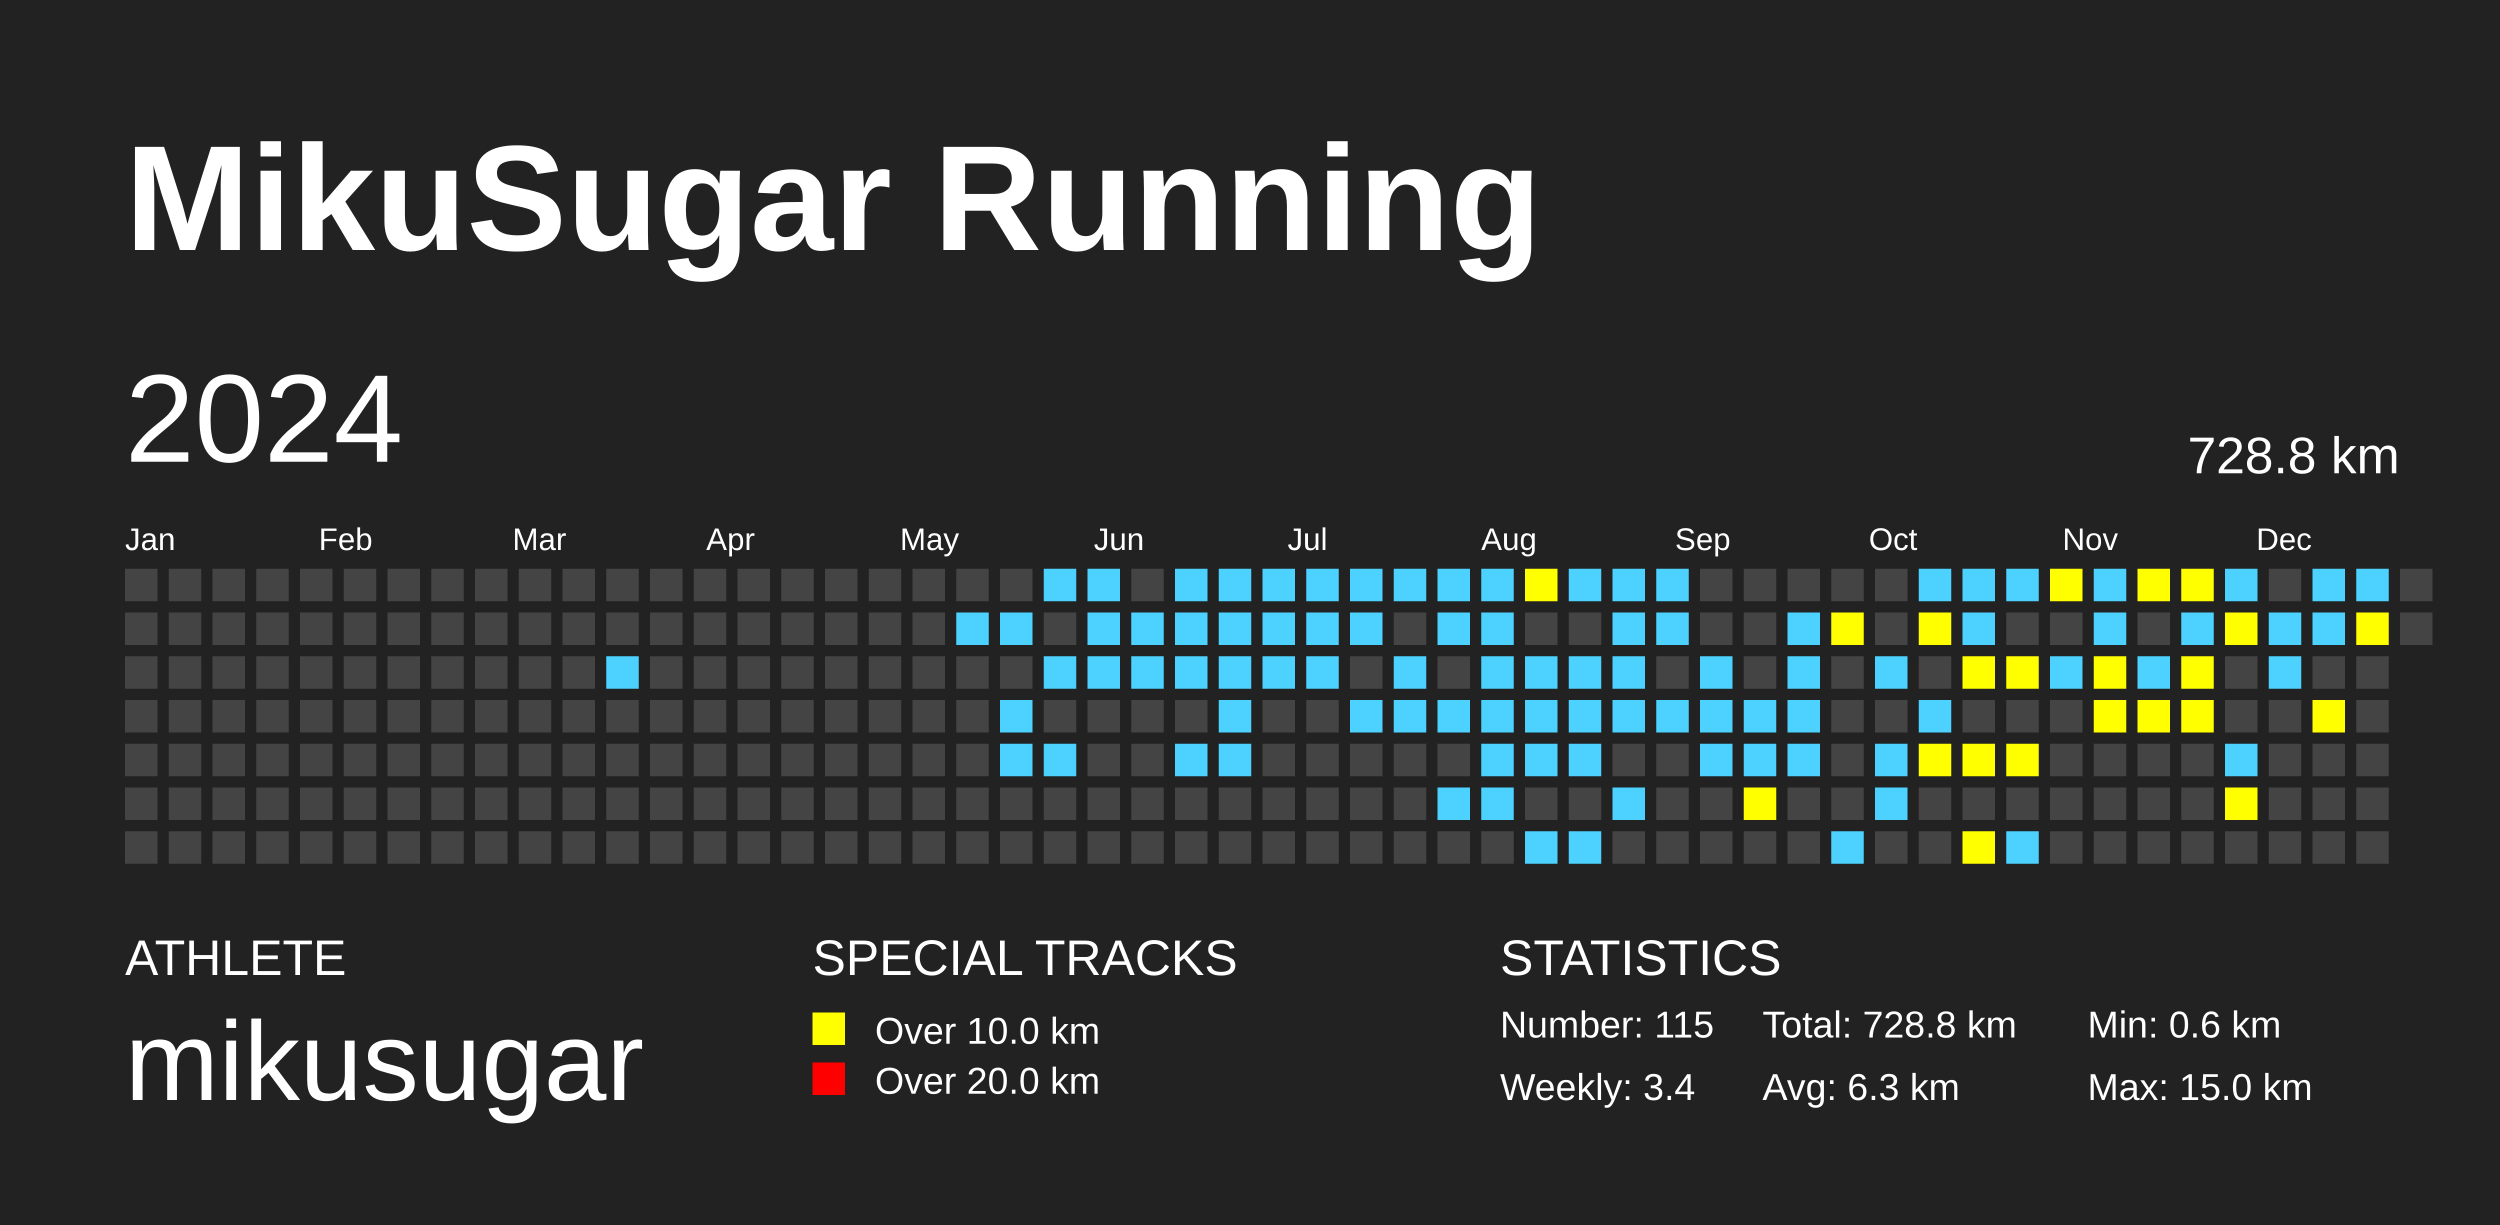
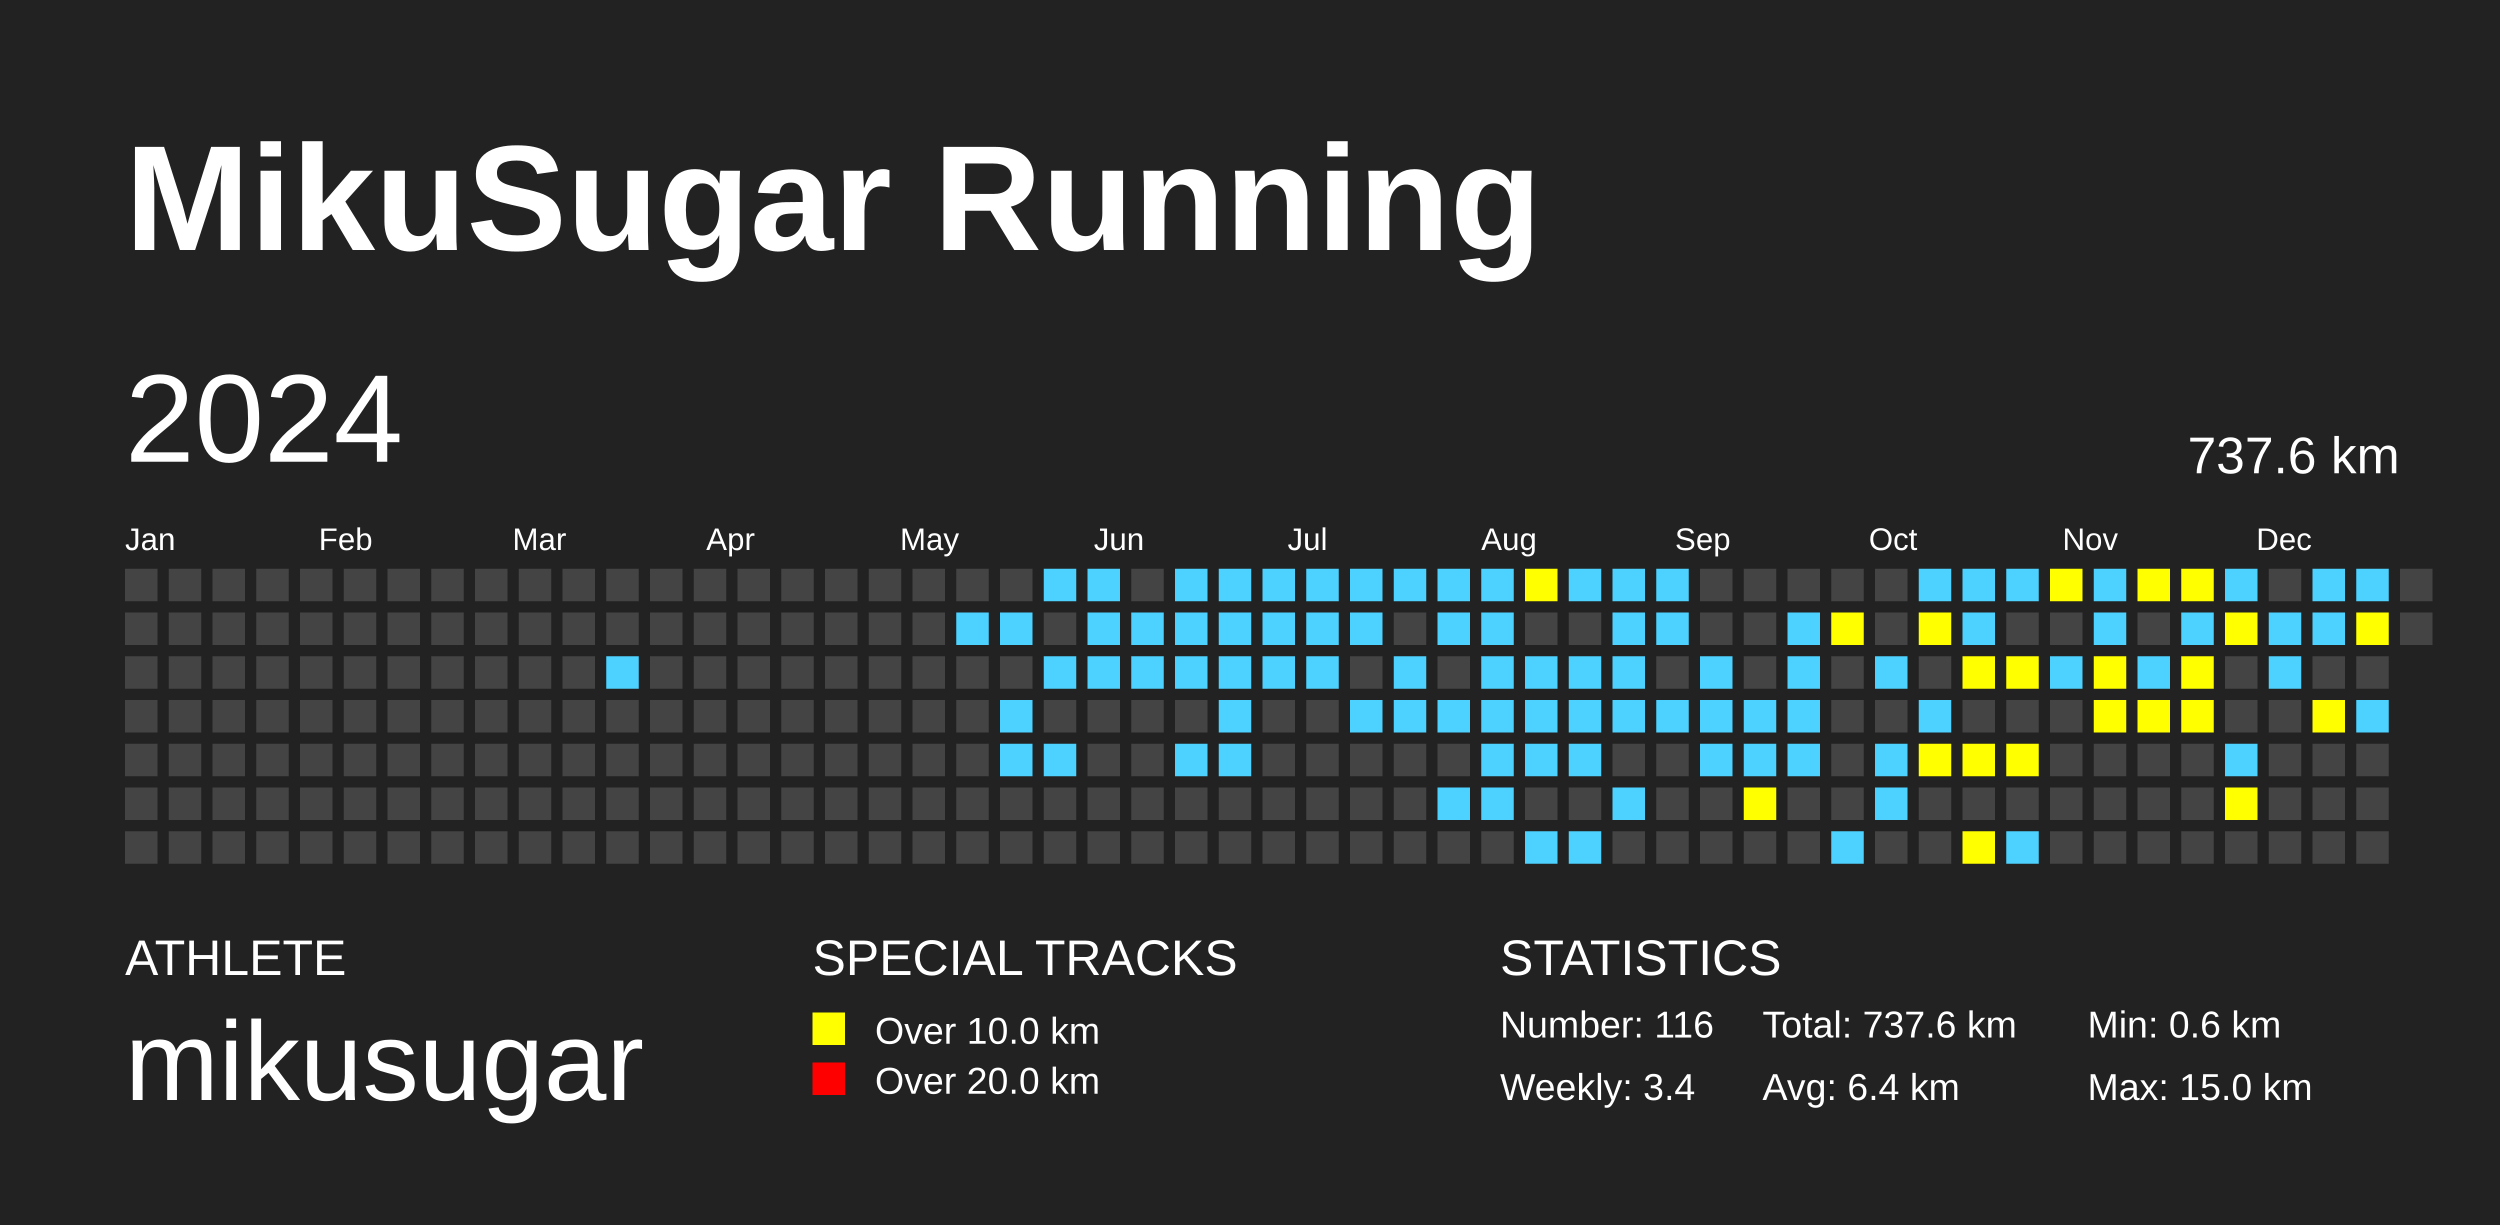
<svg xmlns="http://www.w3.org/2000/svg" baseProfile="full" height="98mm" version="1.1" viewBox="0,0,200,98" width="200mm">
  <defs />
  <rect fill="#222222" height="98" width="200" x="0" y="0" />
  <text fill="#FFFFFF" style="font-size:12px; font-family:Arial; font-weight:bold;" x="10" y="20">MikuSugar Running</text>
  <text fill="#FFFFFF" style="font-size:4px; font-family:Arial" x="10" y="78">ATHLETE</text>
  <text fill="#FFFFFF" style="font-size:9px; font-family:Arial" x="10" y="88">mikusugar</text>
  <text fill="#FFFFFF" style="font-size:4px; font-family:Arial" x="65" y="78">SPECIAL TRACKS</text>
  <rect fill="yellow" height="2.6" width="2.6" x="65" y="81" />
  <text fill="#FFFFFF" style="font-size:3px; font-family:Arial" x="70" y="83.5">Over 10.0 km</text>
  <rect fill="red" height="2.6" width="2.6" x="65" y="85" />
  <text fill="#FFFFFF" style="font-size:3px; font-family:Arial" x="70" y="87.5">Over 20.0 km</text>
  <text fill="#FFFFFF" style="font-size:4px; font-family:Arial" x="120" y="78">STATISTICS</text>
-   <text fill="#FFFFFF" style="font-size:3px; font-family:Arial" x="120" y="83">Number: 115</text>
+   <text fill="#FFFFFF" style="font-size:3px; font-family:Arial" x="120" y="83">Number: 116</text>
  <text fill="#FFFFFF" style="font-size:3px; font-family:Arial" x="120" y="88">Weekly: 3.4</text>
-   <text fill="#FFFFFF" style="font-size:3px; font-family:Arial" x="141" y="83">Total: 728.8 km</text>
-   <text fill="#FFFFFF" style="font-size:3px; font-family:Arial" x="141" y="88">Avg: 6.3 km</text>
+   <text fill="#FFFFFF" style="font-size:3px; font-family:Arial" x="141" y="83">Total: 737.6 km</text>
+   <text fill="#FFFFFF" style="font-size:3px; font-family:Arial" x="141" y="88">Avg: 6.4 km</text>
  <text fill="#FFFFFF" style="font-size:3px; font-family:Arial" x="167" y="83">Min: 0.6 km</text>
  <text fill="#FFFFFF" style="font-size:3px; font-family:Arial" x="167" y="88">Max: 15.0 km</text>
  <text dominant-baseline="hanging" fill="#FFFFFF" style="font-size:10.0px; font-family:Arial;" x="10" y="30">2024</text>
-   <text dominant-baseline="hanging" fill="#FFFFFF" style="font-size:4.125px; font-family:Arial;" x="175" y="35">728.8 km</text>
+   <text dominant-baseline="hanging" fill="#FFFFFF" style="font-size:4.125px; font-family:Arial;" x="175" y="35">737.6 km</text>
  <text fill="#FFFFFF" style="font-size:2.5px; font-family:Arial" x="10.0" y="44">Jan</text>
  <text fill="#FFFFFF" style="font-size:2.5px; font-family:Arial" x="25.5" y="44">Feb</text>
  <text fill="#FFFFFF" style="font-size:2.5px; font-family:Arial" x="41.0" y="44">Mar</text>
  <text fill="#FFFFFF" style="font-size:2.5px; font-family:Arial" x="56.5" y="44">Apr</text>
  <text fill="#FFFFFF" style="font-size:2.5px; font-family:Arial" x="72.0" y="44">May</text>
  <text fill="#FFFFFF" style="font-size:2.5px; font-family:Arial" x="87.5" y="44">Jun</text>
  <text fill="#FFFFFF" style="font-size:2.5px; font-family:Arial" x="103.0" y="44">Jul</text>
  <text fill="#FFFFFF" style="font-size:2.5px; font-family:Arial" x="118.5" y="44">Aug</text>
  <text fill="#FFFFFF" style="font-size:2.5px; font-family:Arial" x="134.0" y="44">Sep</text>
  <text fill="#FFFFFF" style="font-size:2.5px; font-family:Arial" x="149.5" y="44">Oct</text>
  <text fill="#FFFFFF" style="font-size:2.5px; font-family:Arial" x="165.0" y="44">Nov</text>
  <text fill="#FFFFFF" style="font-size:2.5px; font-family:Arial" x="180.5" y="44">Dec</text>
  <rect fill="#444444" height="2.6" width="2.6" x="10.0" y="45.5" />
  <rect fill="#444444" height="2.6" width="2.6" x="10.0" y="49.0" />
  <rect fill="#444444" height="2.6" width="2.6" x="10.0" y="52.5" />
  <rect fill="#444444" height="2.6" width="2.6" x="10.0" y="56.0" />
  <rect fill="#444444" height="2.6" width="2.6" x="10.0" y="59.5" />
  <rect fill="#444444" height="2.6" width="2.6" x="10.0" y="63.0" />
  <rect fill="#444444" height="2.6" width="2.6" x="10.0" y="66.5" />
  <rect fill="#444444" height="2.6" width="2.6" x="13.5" y="45.5" />
  <rect fill="#444444" height="2.6" width="2.6" x="13.5" y="49.0" />
  <rect fill="#444444" height="2.6" width="2.6" x="13.5" y="52.5" />
  <rect fill="#444444" height="2.6" width="2.6" x="13.5" y="56.0" />
  <rect fill="#444444" height="2.6" width="2.6" x="13.5" y="59.5" />
  <rect fill="#444444" height="2.6" width="2.6" x="13.5" y="63.0" />
  <rect fill="#444444" height="2.6" width="2.6" x="13.5" y="66.5" />
  <rect fill="#444444" height="2.6" width="2.6" x="17.0" y="45.5" />
  <rect fill="#444444" height="2.6" width="2.6" x="17.0" y="49.0" />
  <rect fill="#444444" height="2.6" width="2.6" x="17.0" y="52.5" />
  <rect fill="#444444" height="2.6" width="2.6" x="17.0" y="56.0" />
  <rect fill="#444444" height="2.6" width="2.6" x="17.0" y="59.5" />
  <rect fill="#444444" height="2.6" width="2.6" x="17.0" y="63.0" />
  <rect fill="#444444" height="2.6" width="2.6" x="17.0" y="66.5" />
  <rect fill="#444444" height="2.6" width="2.6" x="20.5" y="45.5" />
  <rect fill="#444444" height="2.6" width="2.6" x="20.5" y="49.0" />
  <rect fill="#444444" height="2.6" width="2.6" x="20.5" y="52.5" />
  <rect fill="#444444" height="2.6" width="2.6" x="20.5" y="56.0" />
  <rect fill="#444444" height="2.6" width="2.6" x="20.5" y="59.5" />
  <rect fill="#444444" height="2.6" width="2.6" x="20.5" y="63.0" />
  <rect fill="#444444" height="2.6" width="2.6" x="20.5" y="66.5" />
  <rect fill="#444444" height="2.6" width="2.6" x="24.0" y="45.5" />
  <rect fill="#444444" height="2.6" width="2.6" x="24.0" y="49.0" />
  <rect fill="#444444" height="2.6" width="2.6" x="24.0" y="52.5" />
  <rect fill="#444444" height="2.6" width="2.6" x="24.0" y="56.0" />
  <rect fill="#444444" height="2.6" width="2.6" x="24.0" y="59.5" />
  <rect fill="#444444" height="2.6" width="2.6" x="24.0" y="63.0" />
  <rect fill="#444444" height="2.6" width="2.6" x="24.0" y="66.5" />
  <rect fill="#444444" height="2.6" width="2.6" x="27.5" y="45.5" />
  <rect fill="#444444" height="2.6" width="2.6" x="27.5" y="49.0" />
  <rect fill="#444444" height="2.6" width="2.6" x="27.5" y="52.5" />
  <rect fill="#444444" height="2.6" width="2.6" x="27.5" y="56.0" />
  <rect fill="#444444" height="2.6" width="2.6" x="27.5" y="59.5" />
  <rect fill="#444444" height="2.6" width="2.6" x="27.5" y="63.0" />
  <rect fill="#444444" height="2.6" width="2.6" x="27.5" y="66.5" />
  <rect fill="#444444" height="2.6" width="2.6" x="31.0" y="45.5" />
  <rect fill="#444444" height="2.6" width="2.6" x="31.0" y="49.0" />
  <rect fill="#444444" height="2.6" width="2.6" x="31.0" y="52.5" />
  <rect fill="#444444" height="2.6" width="2.6" x="31.0" y="56.0" />
  <rect fill="#444444" height="2.6" width="2.6" x="31.0" y="59.5" />
  <rect fill="#444444" height="2.6" width="2.6" x="31.0" y="63.0" />
  <rect fill="#444444" height="2.6" width="2.6" x="31.0" y="66.5" />
  <rect fill="#444444" height="2.6" width="2.6" x="34.5" y="45.5" />
  <rect fill="#444444" height="2.6" width="2.6" x="34.5" y="49.0" />
  <rect fill="#444444" height="2.6" width="2.6" x="34.5" y="52.5" />
  <rect fill="#444444" height="2.6" width="2.6" x="34.5" y="56.0" />
  <rect fill="#444444" height="2.6" width="2.6" x="34.5" y="59.5" />
  <rect fill="#444444" height="2.6" width="2.6" x="34.5" y="63.0" />
  <rect fill="#444444" height="2.6" width="2.6" x="34.5" y="66.5" />
  <rect fill="#444444" height="2.6" width="2.6" x="38.0" y="45.5" />
  <rect fill="#444444" height="2.6" width="2.6" x="38.0" y="49.0" />
  <rect fill="#444444" height="2.6" width="2.6" x="38.0" y="52.5" />
  <rect fill="#444444" height="2.6" width="2.6" x="38.0" y="56.0" />
  <rect fill="#444444" height="2.6" width="2.6" x="38.0" y="59.5" />
  <rect fill="#444444" height="2.6" width="2.6" x="38.0" y="63.0" />
  <rect fill="#444444" height="2.6" width="2.6" x="38.0" y="66.5" />
  <rect fill="#444444" height="2.6" width="2.6" x="41.5" y="45.5" />
  <rect fill="#444444" height="2.6" width="2.6" x="41.5" y="49.0" />
  <rect fill="#444444" height="2.6" width="2.6" x="41.5" y="52.5" />
  <rect fill="#444444" height="2.6" width="2.6" x="41.5" y="56.0" />
  <rect fill="#444444" height="2.6" width="2.6" x="41.5" y="59.5" />
  <rect fill="#444444" height="2.6" width="2.6" x="41.5" y="63.0" />
  <rect fill="#444444" height="2.6" width="2.6" x="41.5" y="66.5" />
  <rect fill="#444444" height="2.6" width="2.6" x="45.0" y="45.5" />
  <rect fill="#444444" height="2.6" width="2.6" x="45.0" y="49.0" />
  <rect fill="#444444" height="2.6" width="2.6" x="45.0" y="52.5" />
  <rect fill="#444444" height="2.6" width="2.6" x="45.0" y="56.0" />
  <rect fill="#444444" height="2.6" width="2.6" x="45.0" y="59.5" />
  <rect fill="#444444" height="2.6" width="2.6" x="45.0" y="63.0" />
  <rect fill="#444444" height="2.6" width="2.6" x="45.0" y="66.5" />
  <rect fill="#444444" height="2.6" width="2.6" x="48.5" y="45.5" />
  <rect fill="#444444" height="2.6" width="2.6" x="48.5" y="49.0" />
  <rect fill="#4DD2FF" height="2.6" width="2.6" x="48.5" y="52.5" />
  <rect fill="#444444" height="2.6" width="2.6" x="48.5" y="56.0" />
  <rect fill="#444444" height="2.6" width="2.6" x="48.5" y="59.5" />
  <rect fill="#444444" height="2.6" width="2.6" x="48.5" y="63.0" />
  <rect fill="#444444" height="2.6" width="2.6" x="48.5" y="66.5" />
  <rect fill="#444444" height="2.6" width="2.6" x="52.0" y="45.5" />
  <rect fill="#444444" height="2.6" width="2.6" x="52.0" y="49.0" />
  <rect fill="#444444" height="2.6" width="2.6" x="52.0" y="52.5" />
  <rect fill="#444444" height="2.6" width="2.6" x="52.0" y="56.0" />
  <rect fill="#444444" height="2.6" width="2.6" x="52.0" y="59.5" />
  <rect fill="#444444" height="2.6" width="2.6" x="52.0" y="63.0" />
  <rect fill="#444444" height="2.6" width="2.6" x="52.0" y="66.5" />
  <rect fill="#444444" height="2.6" width="2.6" x="55.5" y="45.5" />
  <rect fill="#444444" height="2.6" width="2.6" x="55.5" y="49.0" />
  <rect fill="#444444" height="2.6" width="2.6" x="55.5" y="52.5" />
  <rect fill="#444444" height="2.6" width="2.6" x="55.5" y="56.0" />
  <rect fill="#444444" height="2.6" width="2.6" x="55.5" y="59.5" />
  <rect fill="#444444" height="2.6" width="2.6" x="55.5" y="63.0" />
  <rect fill="#444444" height="2.6" width="2.6" x="55.5" y="66.5" />
  <rect fill="#444444" height="2.6" width="2.6" x="59.0" y="45.5" />
  <rect fill="#444444" height="2.6" width="2.6" x="59.0" y="49.0" />
  <rect fill="#444444" height="2.6" width="2.6" x="59.0" y="52.5" />
  <rect fill="#444444" height="2.6" width="2.6" x="59.0" y="56.0" />
  <rect fill="#444444" height="2.6" width="2.6" x="59.0" y="59.5" />
  <rect fill="#444444" height="2.6" width="2.6" x="59.0" y="63.0" />
  <rect fill="#444444" height="2.6" width="2.6" x="59.0" y="66.5" />
  <rect fill="#444444" height="2.6" width="2.6" x="62.5" y="45.5" />
  <rect fill="#444444" height="2.6" width="2.6" x="62.5" y="49.0" />
  <rect fill="#444444" height="2.6" width="2.6" x="62.5" y="52.5" />
  <rect fill="#444444" height="2.6" width="2.6" x="62.5" y="56.0" />
  <rect fill="#444444" height="2.6" width="2.6" x="62.5" y="59.5" />
  <rect fill="#444444" height="2.6" width="2.6" x="62.5" y="63.0" />
  <rect fill="#444444" height="2.6" width="2.6" x="62.5" y="66.5" />
  <rect fill="#444444" height="2.6" width="2.6" x="66.0" y="45.5" />
  <rect fill="#444444" height="2.6" width="2.6" x="66.0" y="49.0" />
  <rect fill="#444444" height="2.6" width="2.6" x="66.0" y="52.5" />
  <rect fill="#444444" height="2.6" width="2.6" x="66.0" y="56.0" />
  <rect fill="#444444" height="2.6" width="2.6" x="66.0" y="59.5" />
  <rect fill="#444444" height="2.6" width="2.6" x="66.0" y="63.0" />
  <rect fill="#444444" height="2.6" width="2.6" x="66.0" y="66.5" />
  <rect fill="#444444" height="2.6" width="2.6" x="69.5" y="45.5" />
  <rect fill="#444444" height="2.6" width="2.6" x="69.5" y="49.0" />
  <rect fill="#444444" height="2.6" width="2.6" x="69.5" y="52.5" />
  <rect fill="#444444" height="2.6" width="2.6" x="69.5" y="56.0" />
  <rect fill="#444444" height="2.6" width="2.6" x="69.5" y="59.5" />
  <rect fill="#444444" height="2.6" width="2.6" x="69.5" y="63.0" />
  <rect fill="#444444" height="2.6" width="2.6" x="69.5" y="66.5" />
  <rect fill="#444444" height="2.6" width="2.6" x="73.0" y="45.5" />
  <rect fill="#444444" height="2.6" width="2.6" x="73.0" y="49.0" />
  <rect fill="#444444" height="2.6" width="2.6" x="73.0" y="52.5" />
  <rect fill="#444444" height="2.6" width="2.6" x="73.0" y="56.0" />
  <rect fill="#444444" height="2.6" width="2.6" x="73.0" y="59.5" />
  <rect fill="#444444" height="2.6" width="2.6" x="73.0" y="63.0" />
  <rect fill="#444444" height="2.6" width="2.6" x="73.0" y="66.5" />
  <rect fill="#444444" height="2.6" width="2.6" x="76.5" y="45.5" />
  <rect fill="#4DD2FF" height="2.6" width="2.6" x="76.5" y="49.0" />
  <rect fill="#444444" height="2.6" width="2.6" x="76.5" y="52.5" />
  <rect fill="#444444" height="2.6" width="2.6" x="76.5" y="56.0" />
  <rect fill="#444444" height="2.6" width="2.6" x="76.5" y="59.5" />
  <rect fill="#444444" height="2.6" width="2.6" x="76.5" y="63.0" />
  <rect fill="#444444" height="2.6" width="2.6" x="76.5" y="66.5" />
  <rect fill="#444444" height="2.6" width="2.6" x="80.0" y="45.5" />
  <rect fill="#4DD2FF" height="2.6" width="2.6" x="80.0" y="49.0" />
  <rect fill="#444444" height="2.6" width="2.6" x="80.0" y="52.5" />
  <rect fill="#4DD2FF" height="2.6" width="2.6" x="80.0" y="56.0" />
  <rect fill="#4DD2FF" height="2.6" width="2.6" x="80.0" y="59.5" />
  <rect fill="#444444" height="2.6" width="2.6" x="80.0" y="63.0" />
  <rect fill="#444444" height="2.6" width="2.6" x="80.0" y="66.5" />
  <rect fill="#4DD2FF" height="2.6" width="2.6" x="83.5" y="45.5" />
  <rect fill="#444444" height="2.6" width="2.6" x="83.5" y="49.0" />
  <rect fill="#4DD2FF" height="2.6" width="2.6" x="83.5" y="52.5" />
  <rect fill="#444444" height="2.6" width="2.6" x="83.5" y="56.0" />
  <rect fill="#4DD2FF" height="2.6" width="2.6" x="83.5" y="59.5" />
  <rect fill="#444444" height="2.6" width="2.6" x="83.5" y="63.0" />
  <rect fill="#444444" height="2.6" width="2.6" x="83.5" y="66.5" />
  <rect fill="#4DD2FF" height="2.6" width="2.6" x="87.0" y="45.5" />
  <rect fill="#4DD2FF" height="2.6" width="2.6" x="87.0" y="49.0" />
  <rect fill="#4DD2FF" height="2.6" width="2.6" x="87.0" y="52.5" />
  <rect fill="#444444" height="2.6" width="2.6" x="87.0" y="56.0" />
  <rect fill="#444444" height="2.6" width="2.6" x="87.0" y="59.5" />
  <rect fill="#444444" height="2.6" width="2.6" x="87.0" y="63.0" />
  <rect fill="#444444" height="2.6" width="2.6" x="87.0" y="66.5" />
  <rect fill="#444444" height="2.6" width="2.6" x="90.5" y="45.5" />
  <rect fill="#4DD2FF" height="2.6" width="2.6" x="90.5" y="49.0" />
  <rect fill="#4DD2FF" height="2.6" width="2.6" x="90.5" y="52.5" />
  <rect fill="#444444" height="2.6" width="2.6" x="90.5" y="56.0" />
  <rect fill="#444444" height="2.6" width="2.6" x="90.5" y="59.5" />
  <rect fill="#444444" height="2.6" width="2.6" x="90.5" y="63.0" />
  <rect fill="#444444" height="2.6" width="2.6" x="90.5" y="66.5" />
  <rect fill="#4DD2FF" height="2.6" width="2.6" x="94.0" y="45.5" />
  <rect fill="#4DD2FF" height="2.6" width="2.6" x="94.0" y="49.0" />
  <rect fill="#4DD2FF" height="2.6" width="2.6" x="94.0" y="52.5" />
  <rect fill="#444444" height="2.6" width="2.6" x="94.0" y="56.0" />
  <rect fill="#4DD2FF" height="2.6" width="2.6" x="94.0" y="59.5" />
  <rect fill="#444444" height="2.6" width="2.6" x="94.0" y="63.0" />
  <rect fill="#444444" height="2.6" width="2.6" x="94.0" y="66.5" />
  <rect fill="#4DD2FF" height="2.6" width="2.6" x="97.5" y="45.5" />
  <rect fill="#4DD2FF" height="2.6" width="2.6" x="97.5" y="49.0" />
  <rect fill="#4DD2FF" height="2.6" width="2.6" x="97.5" y="52.5" />
  <rect fill="#4DD2FF" height="2.6" width="2.6" x="97.5" y="56.0" />
  <rect fill="#4DD2FF" height="2.6" width="2.6" x="97.5" y="59.5" />
  <rect fill="#444444" height="2.6" width="2.6" x="97.5" y="63.0" />
  <rect fill="#444444" height="2.6" width="2.6" x="97.5" y="66.5" />
  <rect fill="#4DD2FF" height="2.6" width="2.6" x="101.0" y="45.5" />
  <rect fill="#4DD2FF" height="2.6" width="2.6" x="101.0" y="49.0" />
  <rect fill="#4DD2FF" height="2.6" width="2.6" x="101.0" y="52.5" />
  <rect fill="#444444" height="2.6" width="2.6" x="101.0" y="56.0" />
  <rect fill="#444444" height="2.6" width="2.6" x="101.0" y="59.5" />
  <rect fill="#444444" height="2.6" width="2.6" x="101.0" y="63.0" />
  <rect fill="#444444" height="2.6" width="2.6" x="101.0" y="66.5" />
  <rect fill="#4DD2FF" height="2.6" width="2.6" x="104.5" y="45.5" />
  <rect fill="#4DD2FF" height="2.6" width="2.6" x="104.5" y="49.0" />
  <rect fill="#4DD2FF" height="2.6" width="2.6" x="104.5" y="52.5" />
  <rect fill="#444444" height="2.6" width="2.6" x="104.5" y="56.0" />
  <rect fill="#444444" height="2.6" width="2.6" x="104.5" y="59.5" />
  <rect fill="#444444" height="2.6" width="2.6" x="104.5" y="63.0" />
  <rect fill="#444444" height="2.6" width="2.6" x="104.5" y="66.5" />
  <rect fill="#4DD2FF" height="2.6" width="2.6" x="108.0" y="45.5" />
  <rect fill="#4DD2FF" height="2.6" width="2.6" x="108.0" y="49.0" />
  <rect fill="#444444" height="2.6" width="2.6" x="108.0" y="52.5" />
  <rect fill="#4DD2FF" height="2.6" width="2.6" x="108.0" y="56.0" />
  <rect fill="#444444" height="2.6" width="2.6" x="108.0" y="59.5" />
  <rect fill="#444444" height="2.6" width="2.6" x="108.0" y="63.0" />
  <rect fill="#444444" height="2.6" width="2.6" x="108.0" y="66.5" />
  <rect fill="#4DD2FF" height="2.6" width="2.6" x="111.5" y="45.5" />
  <rect fill="#444444" height="2.6" width="2.6" x="111.5" y="49.0" />
  <rect fill="#4DD2FF" height="2.6" width="2.6" x="111.5" y="52.5" />
  <rect fill="#4DD2FF" height="2.6" width="2.6" x="111.5" y="56.0" />
  <rect fill="#444444" height="2.6" width="2.6" x="111.5" y="59.5" />
  <rect fill="#444444" height="2.6" width="2.6" x="111.5" y="63.0" />
  <rect fill="#444444" height="2.6" width="2.6" x="111.5" y="66.5" />
  <rect fill="#4DD2FF" height="2.6" width="2.6" x="115.0" y="45.5" />
  <rect fill="#4DD2FF" height="2.6" width="2.6" x="115.0" y="49.0" />
  <rect fill="#444444" height="2.6" width="2.6" x="115.0" y="52.5" />
  <rect fill="#4DD2FF" height="2.6" width="2.6" x="115.0" y="56.0" />
  <rect fill="#444444" height="2.6" width="2.6" x="115.0" y="59.5" />
  <rect fill="#4DD2FF" height="2.6" width="2.6" x="115.0" y="63.0" />
  <rect fill="#444444" height="2.6" width="2.6" x="115.0" y="66.5" />
  <rect fill="#4DD2FF" height="2.6" width="2.6" x="118.5" y="45.5" />
  <rect fill="#4DD2FF" height="2.6" width="2.6" x="118.5" y="49.0" />
  <rect fill="#4DD2FF" height="2.6" width="2.6" x="118.5" y="52.5" />
  <rect fill="#4DD2FF" height="2.6" width="2.6" x="118.5" y="56.0" />
  <rect fill="#4DD2FF" height="2.6" width="2.6" x="118.5" y="59.5" />
  <rect fill="#4DD2FF" height="2.6" width="2.6" x="118.5" y="63.0" />
  <rect fill="#444444" height="2.6" width="2.6" x="118.5" y="66.5" />
  <rect fill="yellow" height="2.6" width="2.6" x="122.0" y="45.5" />
  <rect fill="#444444" height="2.6" width="2.6" x="122.0" y="49.0" />
  <rect fill="#4DD2FF" height="2.6" width="2.6" x="122.0" y="52.5" />
  <rect fill="#4DD2FF" height="2.6" width="2.6" x="122.0" y="56.0" />
  <rect fill="#4DD2FF" height="2.6" width="2.6" x="122.0" y="59.5" />
  <rect fill="#444444" height="2.6" width="2.6" x="122.0" y="63.0" />
  <rect fill="#4DD2FF" height="2.6" width="2.6" x="122.0" y="66.5" />
  <rect fill="#4DD2FF" height="2.6" width="2.6" x="125.5" y="45.5" />
  <rect fill="#444444" height="2.6" width="2.6" x="125.5" y="49.0" />
  <rect fill="#4DD2FF" height="2.6" width="2.6" x="125.5" y="52.5" />
  <rect fill="#4DD2FF" height="2.6" width="2.6" x="125.5" y="56.0" />
  <rect fill="#4DD2FF" height="2.6" width="2.6" x="125.5" y="59.5" />
  <rect fill="#444444" height="2.6" width="2.6" x="125.5" y="63.0" />
  <rect fill="#4DD2FF" height="2.6" width="2.6" x="125.5" y="66.5" />
  <rect fill="#4DD2FF" height="2.6" width="2.6" x="129.0" y="45.5" />
  <rect fill="#4DD2FF" height="2.6" width="2.6" x="129.0" y="49.0" />
  <rect fill="#4DD2FF" height="2.6" width="2.6" x="129.0" y="52.5" />
  <rect fill="#4DD2FF" height="2.6" width="2.6" x="129.0" y="56.0" />
  <rect fill="#444444" height="2.6" width="2.6" x="129.0" y="59.5" />
  <rect fill="#4DD2FF" height="2.6" width="2.6" x="129.0" y="63.0" />
  <rect fill="#444444" height="2.6" width="2.6" x="129.0" y="66.5" />
  <rect fill="#4DD2FF" height="2.6" width="2.6" x="132.5" y="45.5" />
  <rect fill="#4DD2FF" height="2.6" width="2.6" x="132.5" y="49.0" />
  <rect fill="#444444" height="2.6" width="2.6" x="132.5" y="52.5" />
  <rect fill="#4DD2FF" height="2.6" width="2.6" x="132.5" y="56.0" />
  <rect fill="#444444" height="2.6" width="2.6" x="132.5" y="59.5" />
  <rect fill="#444444" height="2.6" width="2.6" x="132.5" y="63.0" />
  <rect fill="#444444" height="2.6" width="2.6" x="132.5" y="66.5" />
  <rect fill="#444444" height="2.6" width="2.6" x="136.0" y="45.5" />
  <rect fill="#444444" height="2.6" width="2.6" x="136.0" y="49.0" />
  <rect fill="#4DD2FF" height="2.6" width="2.6" x="136.0" y="52.5" />
  <rect fill="#4DD2FF" height="2.6" width="2.6" x="136.0" y="56.0" />
  <rect fill="#4DD2FF" height="2.6" width="2.6" x="136.0" y="59.5" />
  <rect fill="#444444" height="2.6" width="2.6" x="136.0" y="63.0" />
  <rect fill="#444444" height="2.6" width="2.6" x="136.0" y="66.5" />
  <rect fill="#444444" height="2.6" width="2.6" x="139.5" y="45.5" />
  <rect fill="#444444" height="2.6" width="2.6" x="139.5" y="49.0" />
  <rect fill="#444444" height="2.6" width="2.6" x="139.5" y="52.5" />
  <rect fill="#4DD2FF" height="2.6" width="2.6" x="139.5" y="56.0" />
  <rect fill="#4DD2FF" height="2.6" width="2.6" x="139.5" y="59.5" />
  <rect fill="yellow" height="2.6" width="2.6" x="139.5" y="63.0" />
  <rect fill="#444444" height="2.6" width="2.6" x="139.5" y="66.5" />
  <rect fill="#444444" height="2.6" width="2.6" x="143.0" y="45.5" />
  <rect fill="#4DD2FF" height="2.6" width="2.6" x="143.0" y="49.0" />
  <rect fill="#4DD2FF" height="2.6" width="2.6" x="143.0" y="52.5" />
  <rect fill="#4DD2FF" height="2.6" width="2.6" x="143.0" y="56.0" />
  <rect fill="#4DD2FF" height="2.6" width="2.6" x="143.0" y="59.5" />
  <rect fill="#444444" height="2.6" width="2.6" x="143.0" y="63.0" />
  <rect fill="#444444" height="2.6" width="2.6" x="143.0" y="66.5" />
  <rect fill="#444444" height="2.6" width="2.6" x="146.5" y="45.5" />
  <rect fill="yellow" height="2.6" width="2.6" x="146.5" y="49.0" />
  <rect fill="#444444" height="2.6" width="2.6" x="146.5" y="52.5" />
  <rect fill="#444444" height="2.6" width="2.6" x="146.5" y="56.0" />
  <rect fill="#444444" height="2.6" width="2.6" x="146.5" y="59.5" />
  <rect fill="#444444" height="2.6" width="2.6" x="146.5" y="63.0" />
  <rect fill="#4DD2FF" height="2.6" width="2.6" x="146.5" y="66.5" />
  <rect fill="#444444" height="2.6" width="2.6" x="150.0" y="45.5" />
  <rect fill="#444444" height="2.6" width="2.6" x="150.0" y="49.0" />
  <rect fill="#4DD2FF" height="2.6" width="2.6" x="150.0" y="52.5" />
  <rect fill="#444444" height="2.6" width="2.6" x="150.0" y="56.0" />
  <rect fill="#4DD2FF" height="2.6" width="2.6" x="150.0" y="59.5" />
  <rect fill="#4DD2FF" height="2.6" width="2.6" x="150.0" y="63.0" />
  <rect fill="#444444" height="2.6" width="2.6" x="150.0" y="66.5" />
  <rect fill="#4DD2FF" height="2.6" width="2.6" x="153.5" y="45.5" />
  <rect fill="yellow" height="2.6" width="2.6" x="153.5" y="49.0" />
  <rect fill="#444444" height="2.6" width="2.6" x="153.5" y="52.5" />
  <rect fill="#4DD2FF" height="2.6" width="2.6" x="153.5" y="56.0" />
  <rect fill="yellow" height="2.6" width="2.6" x="153.5" y="59.5" />
  <rect fill="#444444" height="2.6" width="2.6" x="153.5" y="63.0" />
  <rect fill="#444444" height="2.6" width="2.6" x="153.5" y="66.5" />
  <rect fill="#4DD2FF" height="2.6" width="2.6" x="157.0" y="45.5" />
  <rect fill="#4DD2FF" height="2.6" width="2.6" x="157.0" y="49.0" />
  <rect fill="yellow" height="2.6" width="2.6" x="157.0" y="52.5" />
  <rect fill="#444444" height="2.6" width="2.6" x="157.0" y="56.0" />
  <rect fill="yellow" height="2.6" width="2.6" x="157.0" y="59.5" />
  <rect fill="#444444" height="2.6" width="2.6" x="157.0" y="63.0" />
  <rect fill="yellow" height="2.6" width="2.6" x="157.0" y="66.5" />
  <rect fill="#4DD2FF" height="2.6" width="2.6" x="160.5" y="45.5" />
  <rect fill="#444444" height="2.6" width="2.6" x="160.5" y="49.0" />
  <rect fill="yellow" height="2.6" width="2.6" x="160.5" y="52.5" />
  <rect fill="#444444" height="2.6" width="2.6" x="160.5" y="56.0" />
  <rect fill="yellow" height="2.6" width="2.6" x="160.5" y="59.5" />
  <rect fill="#444444" height="2.6" width="2.6" x="160.5" y="63.0" />
  <rect fill="#4DD2FF" height="2.6" width="2.6" x="160.5" y="66.5" />
  <rect fill="yellow" height="2.6" width="2.6" x="164.0" y="45.5" />
  <rect fill="#444444" height="2.6" width="2.6" x="164.0" y="49.0" />
  <rect fill="#4DD2FF" height="2.6" width="2.6" x="164.0" y="52.5" />
  <rect fill="#444444" height="2.6" width="2.6" x="164.0" y="56.0" />
  <rect fill="#444444" height="2.6" width="2.6" x="164.0" y="59.5" />
  <rect fill="#444444" height="2.6" width="2.6" x="164.0" y="63.0" />
  <rect fill="#444444" height="2.6" width="2.6" x="164.0" y="66.5" />
  <rect fill="#4DD2FF" height="2.6" width="2.6" x="167.5" y="45.5" />
  <rect fill="#4DD2FF" height="2.6" width="2.6" x="167.5" y="49.0" />
  <rect fill="yellow" height="2.6" width="2.6" x="167.5" y="52.5" />
  <rect fill="yellow" height="2.6" width="2.6" x="167.5" y="56.0" />
  <rect fill="#444444" height="2.6" width="2.6" x="167.5" y="59.5" />
  <rect fill="#444444" height="2.6" width="2.6" x="167.5" y="63.0" />
  <rect fill="#444444" height="2.6" width="2.6" x="167.5" y="66.5" />
  <rect fill="yellow" height="2.6" width="2.6" x="171.0" y="45.5" />
  <rect fill="#444444" height="2.6" width="2.6" x="171.0" y="49.0" />
  <rect fill="#4DD2FF" height="2.6" width="2.6" x="171.0" y="52.5" />
  <rect fill="yellow" height="2.6" width="2.6" x="171.0" y="56.0" />
  <rect fill="#444444" height="2.6" width="2.6" x="171.0" y="59.5" />
  <rect fill="#444444" height="2.6" width="2.6" x="171.0" y="63.0" />
  <rect fill="#444444" height="2.6" width="2.6" x="171.0" y="66.5" />
  <rect fill="yellow" height="2.6" width="2.6" x="174.5" y="45.5" />
  <rect fill="#4DD2FF" height="2.6" width="2.6" x="174.5" y="49.0" />
  <rect fill="yellow" height="2.6" width="2.6" x="174.5" y="52.5" />
  <rect fill="yellow" height="2.6" width="2.6" x="174.5" y="56.0" />
  <rect fill="#444444" height="2.6" width="2.6" x="174.5" y="59.5" />
  <rect fill="#444444" height="2.6" width="2.6" x="174.5" y="63.0" />
  <rect fill="#444444" height="2.6" width="2.6" x="174.5" y="66.5" />
  <rect fill="#4DD2FF" height="2.6" width="2.6" x="178.0" y="45.5" />
  <rect fill="yellow" height="2.6" width="2.6" x="178.0" y="49.0" />
  <rect fill="#444444" height="2.6" width="2.6" x="178.0" y="52.5" />
  <rect fill="#444444" height="2.6" width="2.6" x="178.0" y="56.0" />
  <rect fill="#4DD2FF" height="2.6" width="2.6" x="178.0" y="59.5" />
  <rect fill="yellow" height="2.6" width="2.6" x="178.0" y="63.0" />
  <rect fill="#444444" height="2.6" width="2.6" x="178.0" y="66.5" />
  <rect fill="#444444" height="2.6" width="2.6" x="181.5" y="45.5" />
  <rect fill="#4DD2FF" height="2.6" width="2.6" x="181.5" y="49.0" />
  <rect fill="#4DD2FF" height="2.6" width="2.6" x="181.5" y="52.5" />
  <rect fill="#444444" height="2.6" width="2.6" x="181.5" y="56.0" />
  <rect fill="#444444" height="2.6" width="2.6" x="181.5" y="59.5" />
  <rect fill="#444444" height="2.6" width="2.6" x="181.5" y="63.0" />
  <rect fill="#444444" height="2.6" width="2.6" x="181.5" y="66.5" />
  <rect fill="#4DD2FF" height="2.6" width="2.6" x="185.0" y="45.5" />
  <rect fill="#4DD2FF" height="2.6" width="2.6" x="185.0" y="49.0" />
  <rect fill="#444444" height="2.6" width="2.6" x="185.0" y="52.5" />
  <rect fill="yellow" height="2.6" width="2.6" x="185.0" y="56.0" />
  <rect fill="#444444" height="2.6" width="2.6" x="185.0" y="59.5" />
  <rect fill="#444444" height="2.6" width="2.6" x="185.0" y="63.0" />
  <rect fill="#444444" height="2.6" width="2.6" x="185.0" y="66.5" />
  <rect fill="#4DD2FF" height="2.6" width="2.6" x="188.5" y="45.5" />
  <rect fill="yellow" height="2.6" width="2.6" x="188.5" y="49.0" />
  <rect fill="#444444" height="2.6" width="2.6" x="188.5" y="52.5" />
-   <rect fill="#444444" height="2.6" width="2.6" x="188.5" y="56.0" />
+   <rect fill="#4DD2FF" height="2.6" width="2.6" x="188.5" y="56.0" />
  <rect fill="#444444" height="2.6" width="2.6" x="188.5" y="59.5" />
  <rect fill="#444444" height="2.6" width="2.6" x="188.5" y="63.0" />
  <rect fill="#444444" height="2.6" width="2.6" x="188.5" y="66.5" />
  <rect fill="#444444" height="2.6" width="2.6" x="192.0" y="45.5" />
  <rect fill="#444444" height="2.6" width="2.6" x="192.0" y="49.0" />
</svg>
